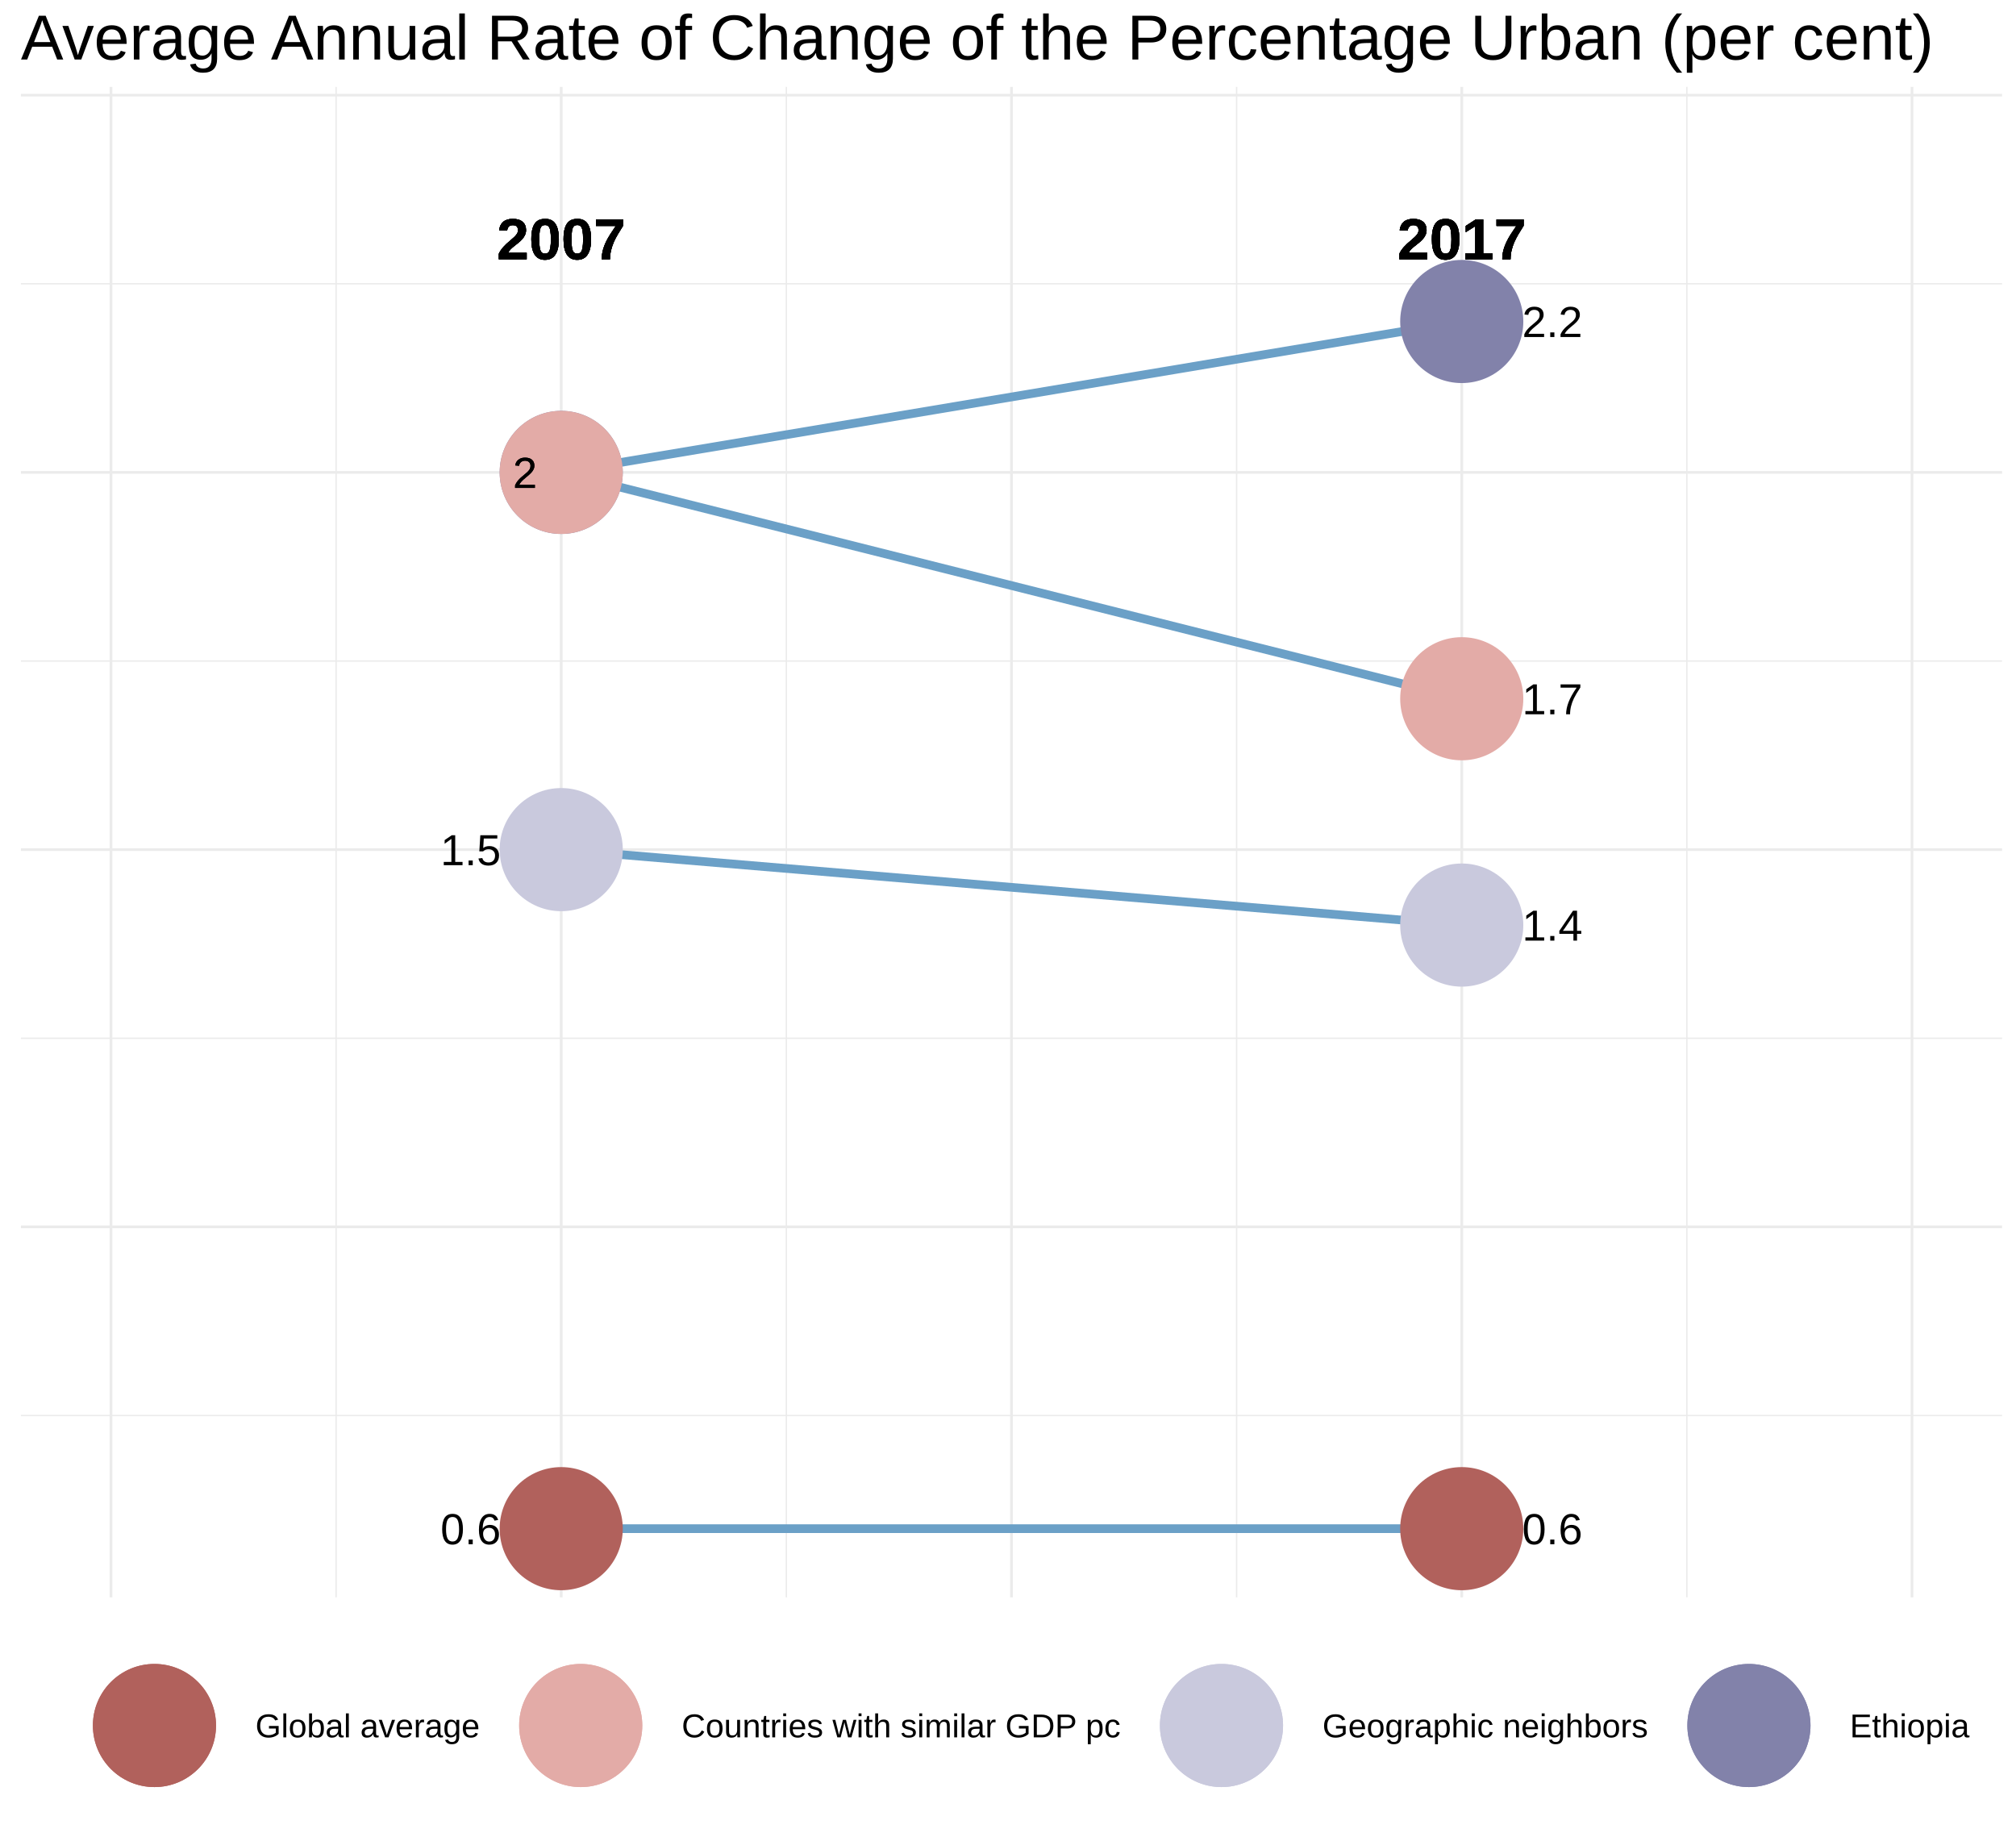
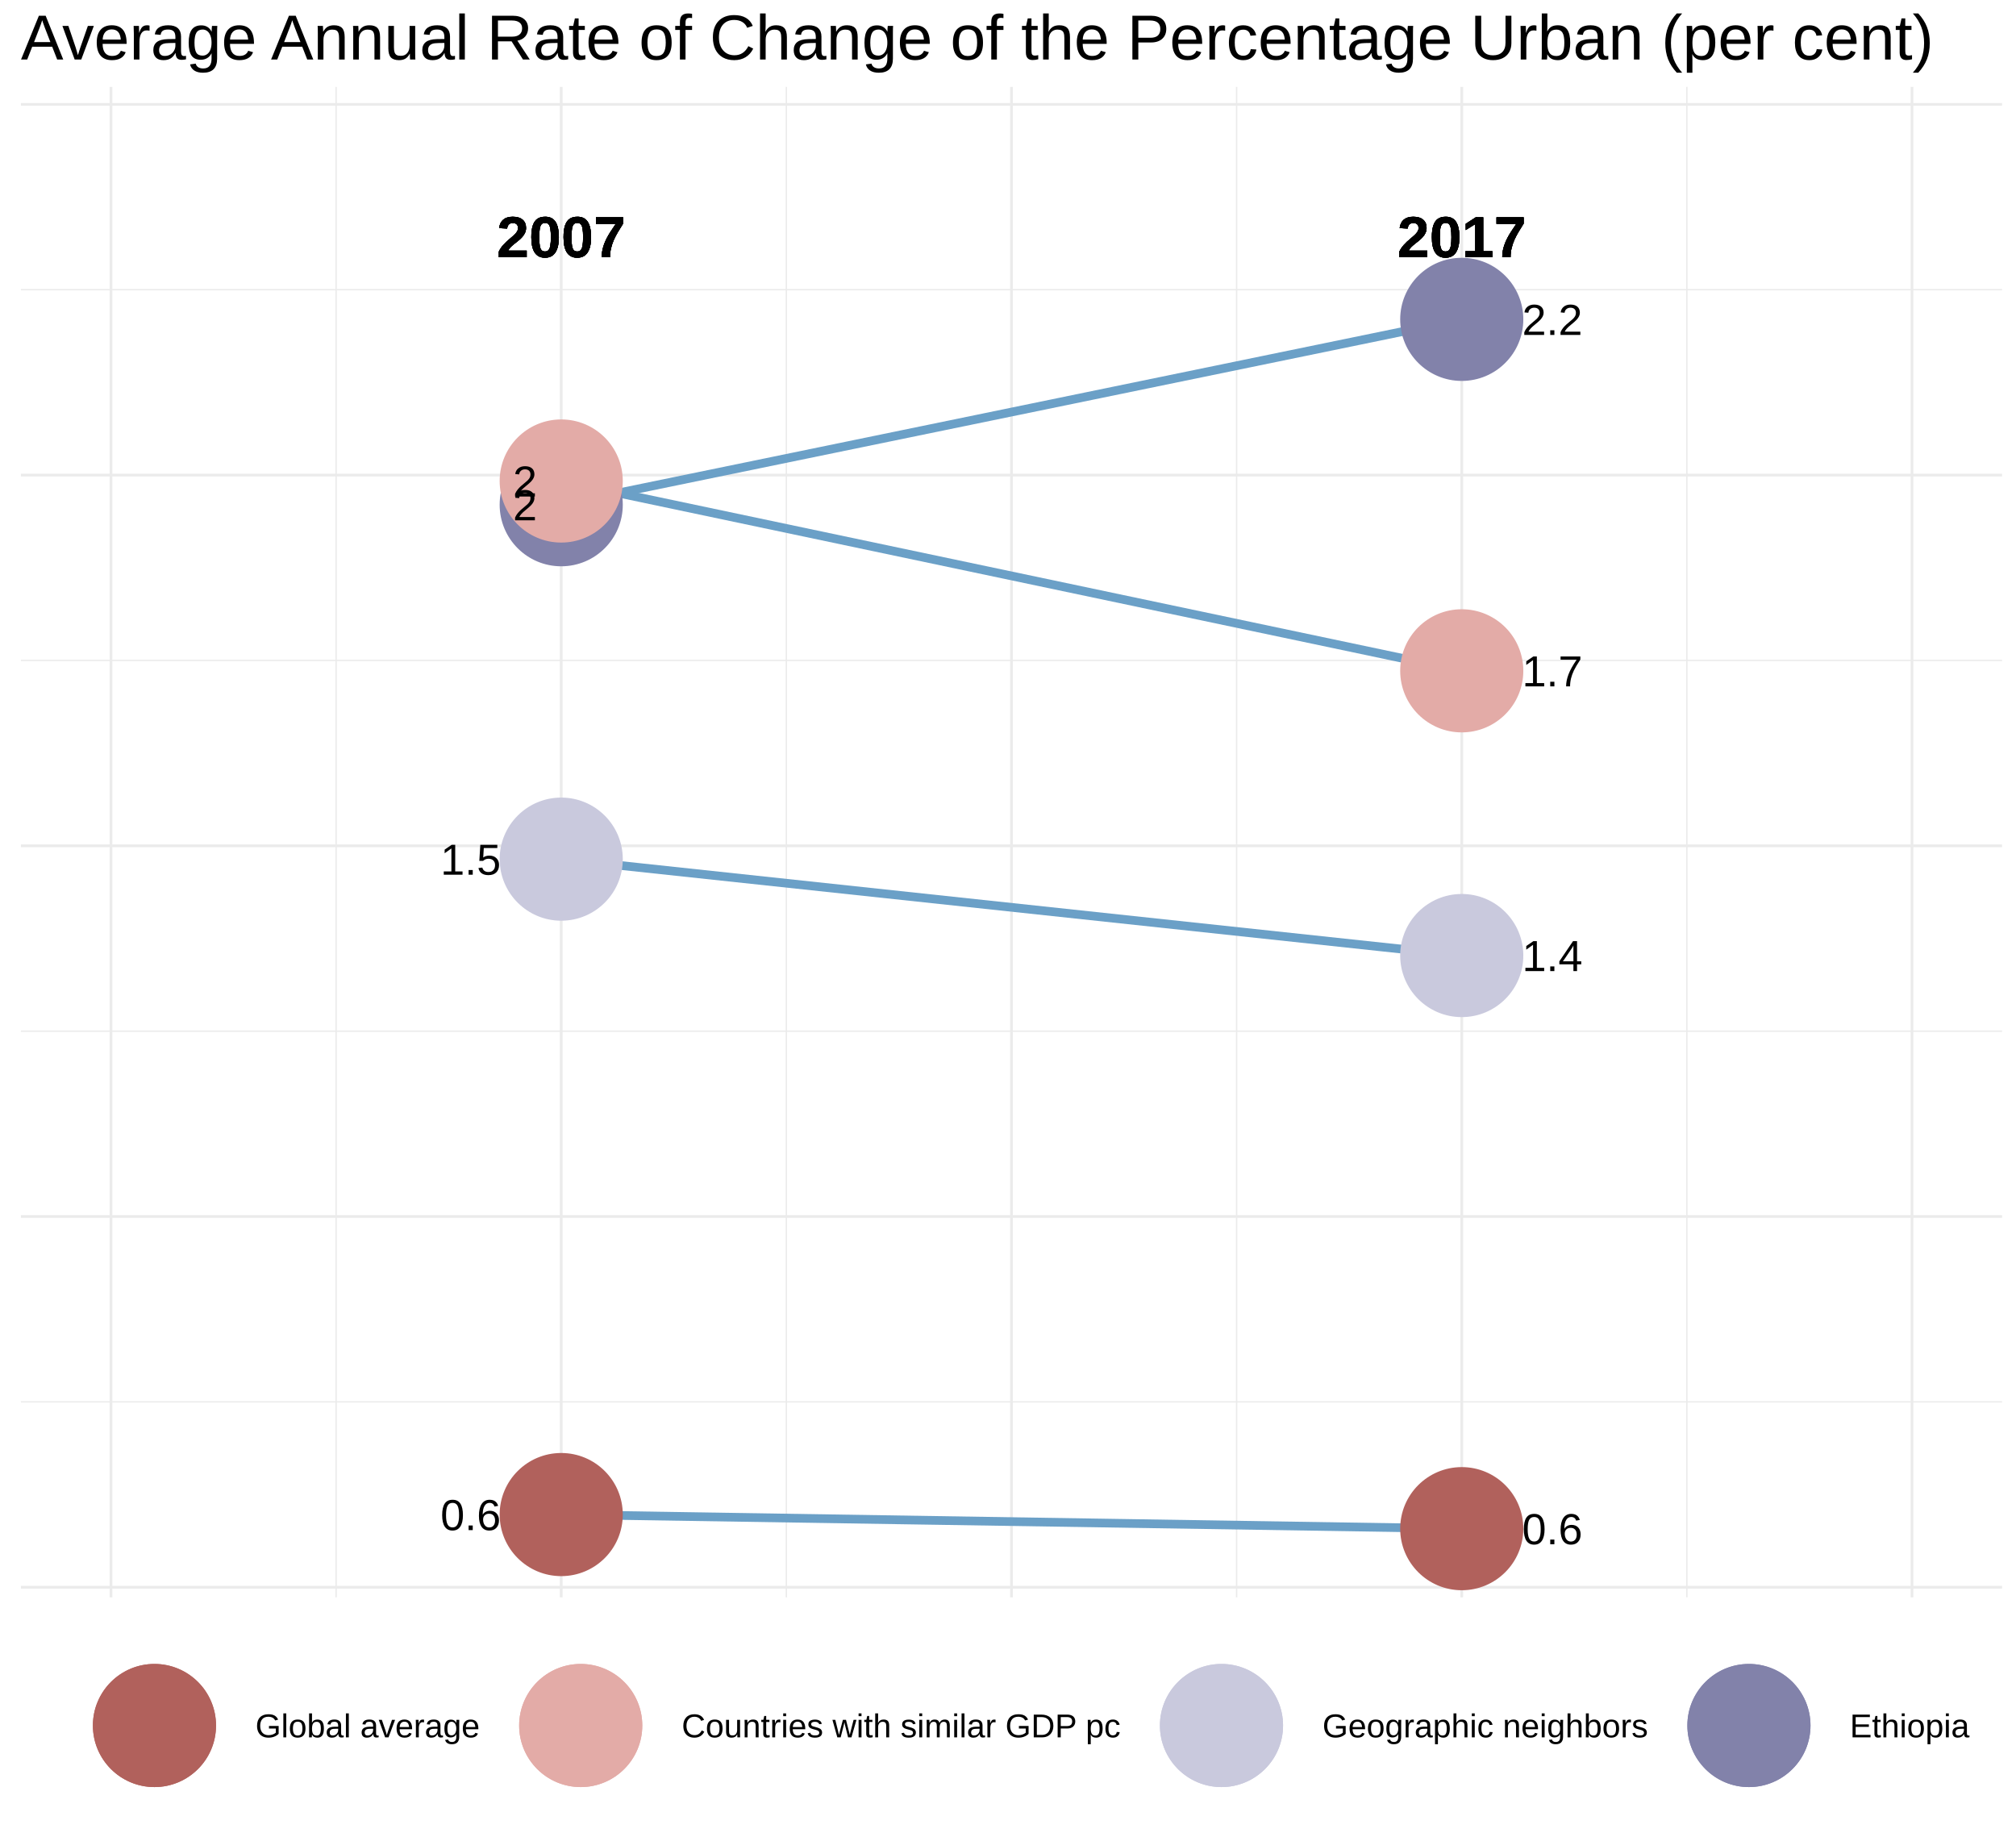
<svg xmlns="http://www.w3.org/2000/svg" class="svglite" width="792.00pt" height="720.00pt" viewBox="0 0 792.00 720.00">
  <defs>
    <style type="text/css">
    .svglite line, .svglite polyline, .svglite polygon, .svglite path, .svglite rect, .svglite circle {
      fill: none;
      stroke: #000000;
      stroke-linecap: round;
      stroke-linejoin: round;
      stroke-miterlimit: 10.00;
    }
    .svglite text {
      white-space: pre;
    }
  </style>
  </defs>
  <rect width="100%" height="100%" style="stroke: none; fill: none;" />
  <defs>
    <clipPath id="cpMC4wMHw3OTIuMDB8MC4wMHw3MjAuMDA=">
      <rect x="0.00" y="0.00" width="792.00" height="720.00" />
    </clipPath>
  </defs>
  <g clip-path="url(#cpMC4wMHw3OTIuMDB8MC4wMHw3MjAuMDA=)">
</g>
  <defs>
    <clipPath id="cpOC4yMnw3ODYuNTJ8MzQuMTJ8NjI3LjUw">
      <rect x="8.22" y="34.12" width="778.30" height="593.38" />
    </clipPath>
  </defs>
  <g clip-path="url(#cpOC4yMnw3ODYuNTJ8MzQuMTJ8NjI3LjUw)">
-     <polyline points="8.22,556.07 786.52,556.07 " style="stroke-width: 0.53; stroke: #EBEBEB; stroke-linecap: butt;" />
-     <polyline points="8.22,407.87 786.52,407.87 " style="stroke-width: 0.53; stroke: #EBEBEB; stroke-linecap: butt;" />
-     <polyline points="8.22,259.68 786.52,259.68 " style="stroke-width: 0.53; stroke: #EBEBEB; stroke-linecap: butt;" />
-     <polyline points="8.22,111.48 786.52,111.48 " style="stroke-width: 0.53; stroke: #EBEBEB; stroke-linecap: butt;" />
+     <polyline points="8.22,550.72 786.52,550.72 " style="stroke-width: 0.53; stroke: #EBEBEB; stroke-linecap: butt;" />
+     <polyline points="8.22,405.09 786.52,405.09 " style="stroke-width: 0.53; stroke: #EBEBEB; stroke-linecap: butt;" />
+     <polyline points="8.22,259.45 786.52,259.45 " style="stroke-width: 0.53; stroke: #EBEBEB; stroke-linecap: butt;" />
+     <polyline points="8.22,113.81 786.52,113.81 " style="stroke-width: 0.53; stroke: #EBEBEB; stroke-linecap: butt;" />
    <polyline points="132.04,627.50 132.04,34.12 " style="stroke-width: 0.53; stroke: #EBEBEB; stroke-linecap: butt;" />
    <polyline points="308.93,627.50 308.93,34.12 " style="stroke-width: 0.53; stroke: #EBEBEB; stroke-linecap: butt;" />
    <polyline points="485.81,627.50 485.81,34.12 " style="stroke-width: 0.53; stroke: #EBEBEB; stroke-linecap: butt;" />
    <polyline points="662.70,627.50 662.70,34.12 " style="stroke-width: 0.53; stroke: #EBEBEB; stroke-linecap: butt;" />
-     <polyline points="8.22,481.97 786.52,481.97 " style="stroke-width: 1.07; stroke: #EBEBEB; stroke-linecap: butt;" />
-     <polyline points="8.22,333.77 786.52,333.77 " style="stroke-width: 1.07; stroke: #EBEBEB; stroke-linecap: butt;" />
-     <polyline points="8.22,185.58 786.52,185.58 " style="stroke-width: 1.07; stroke: #EBEBEB; stroke-linecap: butt;" />
-     <polyline points="8.22,37.38 786.52,37.38 " style="stroke-width: 1.07; stroke: #EBEBEB; stroke-linecap: butt;" />
+     <polyline points="8.22,623.54 786.52,623.54 " style="stroke-width: 1.07; stroke: #EBEBEB; stroke-linecap: butt;" />
+     <polyline points="8.22,477.90 786.52,477.90 " style="stroke-width: 1.07; stroke: #EBEBEB; stroke-linecap: butt;" />
+     <polyline points="8.22,332.27 786.52,332.27 " style="stroke-width: 1.07; stroke: #EBEBEB; stroke-linecap: butt;" />
+     <polyline points="8.22,186.63 786.52,186.63 " style="stroke-width: 1.07; stroke: #EBEBEB; stroke-linecap: butt;" />
+     <polyline points="8.22,41.00 786.52,41.00 " style="stroke-width: 1.07; stroke: #EBEBEB; stroke-linecap: butt;" />
    <polyline points="43.60,627.50 43.60,34.12 " style="stroke-width: 1.07; stroke: #EBEBEB; stroke-linecap: butt;" />
    <polyline points="220.48,627.50 220.48,34.12 " style="stroke-width: 1.07; stroke: #EBEBEB; stroke-linecap: butt;" />
    <polyline points="397.37,627.50 397.37,34.12 " style="stroke-width: 1.07; stroke: #EBEBEB; stroke-linecap: butt;" />
    <polyline points="574.26,627.50 574.26,34.12 " style="stroke-width: 1.07; stroke: #EBEBEB; stroke-linecap: butt;" />
    <polyline points="751.14,627.50 751.14,34.12 " style="stroke-width: 1.07; stroke: #EBEBEB; stroke-linecap: butt;" />
-     <line x1="220.48" y1="185.58" x2="574.26" y2="126.30" style="stroke-width: 3.41; stroke: #6BA0C7; stroke-linecap: butt;" />
-     <line x1="220.48" y1="185.58" x2="574.26" y2="274.50" style="stroke-width: 3.41; stroke: #6BA0C7; stroke-linecap: butt;" />
-     <line x1="220.48" y1="333.77" x2="574.26" y2="363.41" style="stroke-width: 3.41; stroke: #6BA0C7; stroke-linecap: butt;" />
-     <line x1="220.48" y1="600.53" x2="574.26" y2="600.53" style="stroke-width: 3.41; stroke: #6BA0C7; stroke-linecap: butt;" />
-     <circle cx="220.48" cy="185.58" r="23.83" style="stroke-width: 0.71; stroke: #8282AA; fill: #8282AA;" />
-     <circle cx="220.48" cy="185.58" r="23.83" style="stroke-width: 0.71; stroke: #E3ABA7; fill: #E3ABA7;" />
-     <circle cx="220.48" cy="333.77" r="23.83" style="stroke-width: 0.71; stroke: #C9C9DD; fill: #C9C9DD;" />
-     <circle cx="220.48" cy="600.53" r="23.83" style="stroke-width: 0.71; stroke: #B1615C; fill: #B1615C;" />
-     <circle cx="574.26" cy="126.30" r="23.83" style="stroke-width: 0.71; stroke: #8282AA; fill: #8282AA;" />
-     <circle cx="574.26" cy="274.50" r="23.83" style="stroke-width: 0.71; stroke: #E3ABA7; fill: #E3ABA7;" />
-     <circle cx="574.26" cy="363.41" r="23.83" style="stroke-width: 0.71; stroke: #C9C9DD; fill: #C9C9DD;" />
+     <line x1="220.48" y1="198.28" x2="574.26" y2="125.46" style="stroke-width: 3.41; stroke: #6BA0C7; stroke-linecap: butt;" />
+     <line x1="220.48" y1="188.96" x2="574.26" y2="263.53" style="stroke-width: 3.41; stroke: #6BA0C7; stroke-linecap: butt;" />
+     <line x1="220.48" y1="337.51" x2="574.26" y2="375.38" style="stroke-width: 3.41; stroke: #6BA0C7; stroke-linecap: butt;" />
+     <line x1="220.48" y1="594.99" x2="574.26" y2="600.53" style="stroke-width: 3.41; stroke: #6BA0C7; stroke-linecap: butt;" />
+     <circle cx="220.48" cy="198.28" r="23.83" style="stroke-width: 0.71; stroke: #8282AA; fill: #8282AA;" />
+     <circle cx="220.48" cy="188.96" r="23.83" style="stroke-width: 0.71; stroke: #E3ABA7; fill: #E3ABA7;" />
+     <circle cx="220.48" cy="337.51" r="23.83" style="stroke-width: 0.71; stroke: #C9C9DD; fill: #C9C9DD;" />
+     <circle cx="220.48" cy="594.99" r="23.83" style="stroke-width: 0.71; stroke: #B1615C; fill: #B1615C;" />
+     <circle cx="574.26" cy="125.46" r="23.83" style="stroke-width: 0.71; stroke: #8282AA; fill: #8282AA;" />
+     <circle cx="574.26" cy="263.53" r="23.83" style="stroke-width: 0.71; stroke: #E3ABA7; fill: #E3ABA7;" />
+     <circle cx="574.26" cy="375.38" r="23.83" style="stroke-width: 0.71; stroke: #C9C9DD; fill: #C9C9DD;" />
    <circle cx="574.26" cy="600.53" r="23.83" style="stroke-width: 0.71; stroke: #B1615C; fill: #B1615C;" />
-     <text x="210.99" y="191.69" text-anchor="end" style="font-size: 17.07px; font-family: &quot;Arial&quot;;" textLength="9.49px" lengthAdjust="spacingAndGlyphs">2</text>
-     <text x="210.99" y="191.69" text-anchor="end" style="font-size: 17.07px; font-family: &quot;Arial&quot;;" textLength="9.49px" lengthAdjust="spacingAndGlyphs">2</text>
-     <text x="196.77" y="339.88" text-anchor="end" style="font-size: 17.07px; font-family: &quot;Arial&quot;;" textLength="23.72px" lengthAdjust="spacingAndGlyphs">1.5</text>
-     <text x="196.77" y="606.64" text-anchor="end" style="font-size: 17.07px; font-family: &quot;Arial&quot;;" textLength="23.72px" lengthAdjust="spacingAndGlyphs">0.6</text>
-     <text x="597.97" y="132.41" style="font-size: 17.07px; font-family: &quot;Arial&quot;;" textLength="23.72px" lengthAdjust="spacingAndGlyphs">2.2</text>
-     <text x="597.97" y="280.61" style="font-size: 17.07px; font-family: &quot;Arial&quot;;" textLength="23.72px" lengthAdjust="spacingAndGlyphs">1.7</text>
-     <text x="597.97" y="369.52" style="font-size: 17.07px; font-family: &quot;Arial&quot;;" textLength="23.72px" lengthAdjust="spacingAndGlyphs">1.4</text>
+     <text x="210.99" y="204.39" text-anchor="end" style="font-size: 17.07px; font-family: &quot;Arial&quot;;" textLength="9.49px" lengthAdjust="spacingAndGlyphs">2</text>
+     <text x="210.99" y="195.07" text-anchor="end" style="font-size: 17.07px; font-family: &quot;Arial&quot;;" textLength="9.49px" lengthAdjust="spacingAndGlyphs">2</text>
+     <text x="196.77" y="343.62" text-anchor="end" style="font-size: 17.07px; font-family: &quot;Arial&quot;;" textLength="23.72px" lengthAdjust="spacingAndGlyphs">1.5</text>
+     <text x="196.77" y="601.10" text-anchor="end" style="font-size: 17.07px; font-family: &quot;Arial&quot;;" textLength="23.72px" lengthAdjust="spacingAndGlyphs">0.6</text>
+     <text x="597.97" y="131.57" style="font-size: 17.07px; font-family: &quot;Arial&quot;;" textLength="23.72px" lengthAdjust="spacingAndGlyphs">2.2</text>
+     <text x="597.97" y="269.64" style="font-size: 17.07px; font-family: &quot;Arial&quot;;" textLength="23.72px" lengthAdjust="spacingAndGlyphs">1.7</text>
+     <text x="597.97" y="381.48" style="font-size: 17.07px; font-family: &quot;Arial&quot;;" textLength="23.72px" lengthAdjust="spacingAndGlyphs">1.4</text>
    <text x="597.97" y="606.64" style="font-size: 17.07px; font-family: &quot;Arial&quot;;" textLength="23.72px" lengthAdjust="spacingAndGlyphs">0.6</text>
-     <text x="220.48" y="101.87" text-anchor="middle" style="font-size: 22.76px; font-weight: bold; font-family: &quot;Arial&quot;;" textLength="50.60px" lengthAdjust="spacingAndGlyphs">2007</text>
-     <text x="220.48" y="101.87" text-anchor="middle" style="font-size: 22.76px; font-weight: bold; font-family: &quot;Arial&quot;;" textLength="50.60px" lengthAdjust="spacingAndGlyphs">2007</text>
-     <text x="220.48" y="101.87" text-anchor="middle" style="font-size: 22.76px; font-weight: bold; font-family: &quot;Arial&quot;;" textLength="50.60px" lengthAdjust="spacingAndGlyphs">2007</text>
-     <text x="220.48" y="101.87" text-anchor="middle" style="font-size: 22.76px; font-weight: bold; font-family: &quot;Arial&quot;;" textLength="50.60px" lengthAdjust="spacingAndGlyphs">2007</text>
-     <text x="574.26" y="101.87" text-anchor="middle" style="font-size: 22.76px; font-weight: bold; font-family: &quot;Arial&quot;;" textLength="50.60px" lengthAdjust="spacingAndGlyphs">2017</text>
-     <text x="574.26" y="101.87" text-anchor="middle" style="font-size: 22.76px; font-weight: bold; font-family: &quot;Arial&quot;;" textLength="50.60px" lengthAdjust="spacingAndGlyphs">2017</text>
-     <text x="574.26" y="101.87" text-anchor="middle" style="font-size: 22.76px; font-weight: bold; font-family: &quot;Arial&quot;;" textLength="50.60px" lengthAdjust="spacingAndGlyphs">2017</text>
-     <text x="574.26" y="101.87" text-anchor="middle" style="font-size: 22.76px; font-weight: bold; font-family: &quot;Arial&quot;;" textLength="50.60px" lengthAdjust="spacingAndGlyphs">2017</text>
+     <text x="220.48" y="101.03" text-anchor="middle" style="font-size: 22.76px; font-weight: bold; font-family: &quot;Arial&quot;;" textLength="50.60px" lengthAdjust="spacingAndGlyphs">2007</text>
+     <text x="220.48" y="101.03" text-anchor="middle" style="font-size: 22.76px; font-weight: bold; font-family: &quot;Arial&quot;;" textLength="50.60px" lengthAdjust="spacingAndGlyphs">2007</text>
+     <text x="220.48" y="101.03" text-anchor="middle" style="font-size: 22.76px; font-weight: bold; font-family: &quot;Arial&quot;;" textLength="50.60px" lengthAdjust="spacingAndGlyphs">2007</text>
+     <text x="220.48" y="101.03" text-anchor="middle" style="font-size: 22.76px; font-weight: bold; font-family: &quot;Arial&quot;;" textLength="50.60px" lengthAdjust="spacingAndGlyphs">2007</text>
+     <text x="574.26" y="101.03" text-anchor="middle" style="font-size: 22.76px; font-weight: bold; font-family: &quot;Arial&quot;;" textLength="50.60px" lengthAdjust="spacingAndGlyphs">2017</text>
+     <text x="574.26" y="101.03" text-anchor="middle" style="font-size: 22.76px; font-weight: bold; font-family: &quot;Arial&quot;;" textLength="50.60px" lengthAdjust="spacingAndGlyphs">2017</text>
+     <text x="574.26" y="101.03" text-anchor="middle" style="font-size: 22.76px; font-weight: bold; font-family: &quot;Arial&quot;;" textLength="50.60px" lengthAdjust="spacingAndGlyphs">2017</text>
+     <text x="574.26" y="101.03" text-anchor="middle" style="font-size: 22.76px; font-weight: bold; font-family: &quot;Arial&quot;;" textLength="50.60px" lengthAdjust="spacingAndGlyphs">2017</text>
  </g>
  <g clip-path="url(#cpMC4wMHw3OTIuMDB8MC4wMHw3MjAuMDA=)">
    <circle cx="60.68" cy="677.86" r="23.83" style="stroke-width: 0.71; stroke: #B1615C; fill: #B1615C;" />
    <circle cx="60.68" cy="677.86" r="23.83" style="stroke-width: 0.71; stroke: #B1615C; fill: #B1615C;" />
    <circle cx="228.14" cy="677.86" r="23.83" style="stroke-width: 0.71; stroke: #E3ABA7; fill: #E3ABA7;" />
    <circle cx="228.14" cy="677.86" r="23.83" style="stroke-width: 0.71; stroke: #E3ABA7; fill: #E3ABA7;" />
    <circle cx="479.87" cy="677.86" r="23.83" style="stroke-width: 0.71; stroke: #C9C9DD; fill: #C9C9DD;" />
    <circle cx="479.87" cy="677.86" r="23.83" style="stroke-width: 0.71; stroke: #C9C9DD; fill: #C9C9DD;" />
    <circle cx="687.08" cy="677.86" r="23.83" style="stroke-width: 0.71; stroke: #8282AA; fill: #8282AA;" />
    <circle cx="687.08" cy="677.86" r="23.83" style="stroke-width: 0.71; stroke: #8282AA; fill: #8282AA;" />
    <text x="100.33" y="682.51" style="font-size: 13.00px; font-family: &quot;Arial&quot;;" textLength="88.16px" lengthAdjust="spacingAndGlyphs">Global average</text>
    <text x="267.79" y="682.51" style="font-size: 13.00px; font-family: &quot;Arial&quot;;" textLength="172.43px" lengthAdjust="spacingAndGlyphs">Countries with similar GDP pc</text>
    <text x="519.52" y="682.51" style="font-size: 13.00px; font-family: &quot;Arial&quot;;" textLength="127.91px" lengthAdjust="spacingAndGlyphs">Geographic neighbors</text>
    <text x="726.73" y="682.51" style="font-size: 13.00px; font-family: &quot;Arial&quot;;" textLength="46.98px" lengthAdjust="spacingAndGlyphs">Ethiopia</text>
    <text x="8.22" y="23.38" style="font-size: 25.00px; font-family: &quot;Arial&quot;;" textLength="751.40px" lengthAdjust="spacingAndGlyphs">Average Annual Rate of Change of the Percentage Urban (per cent)</text>
  </g>
</svg>
